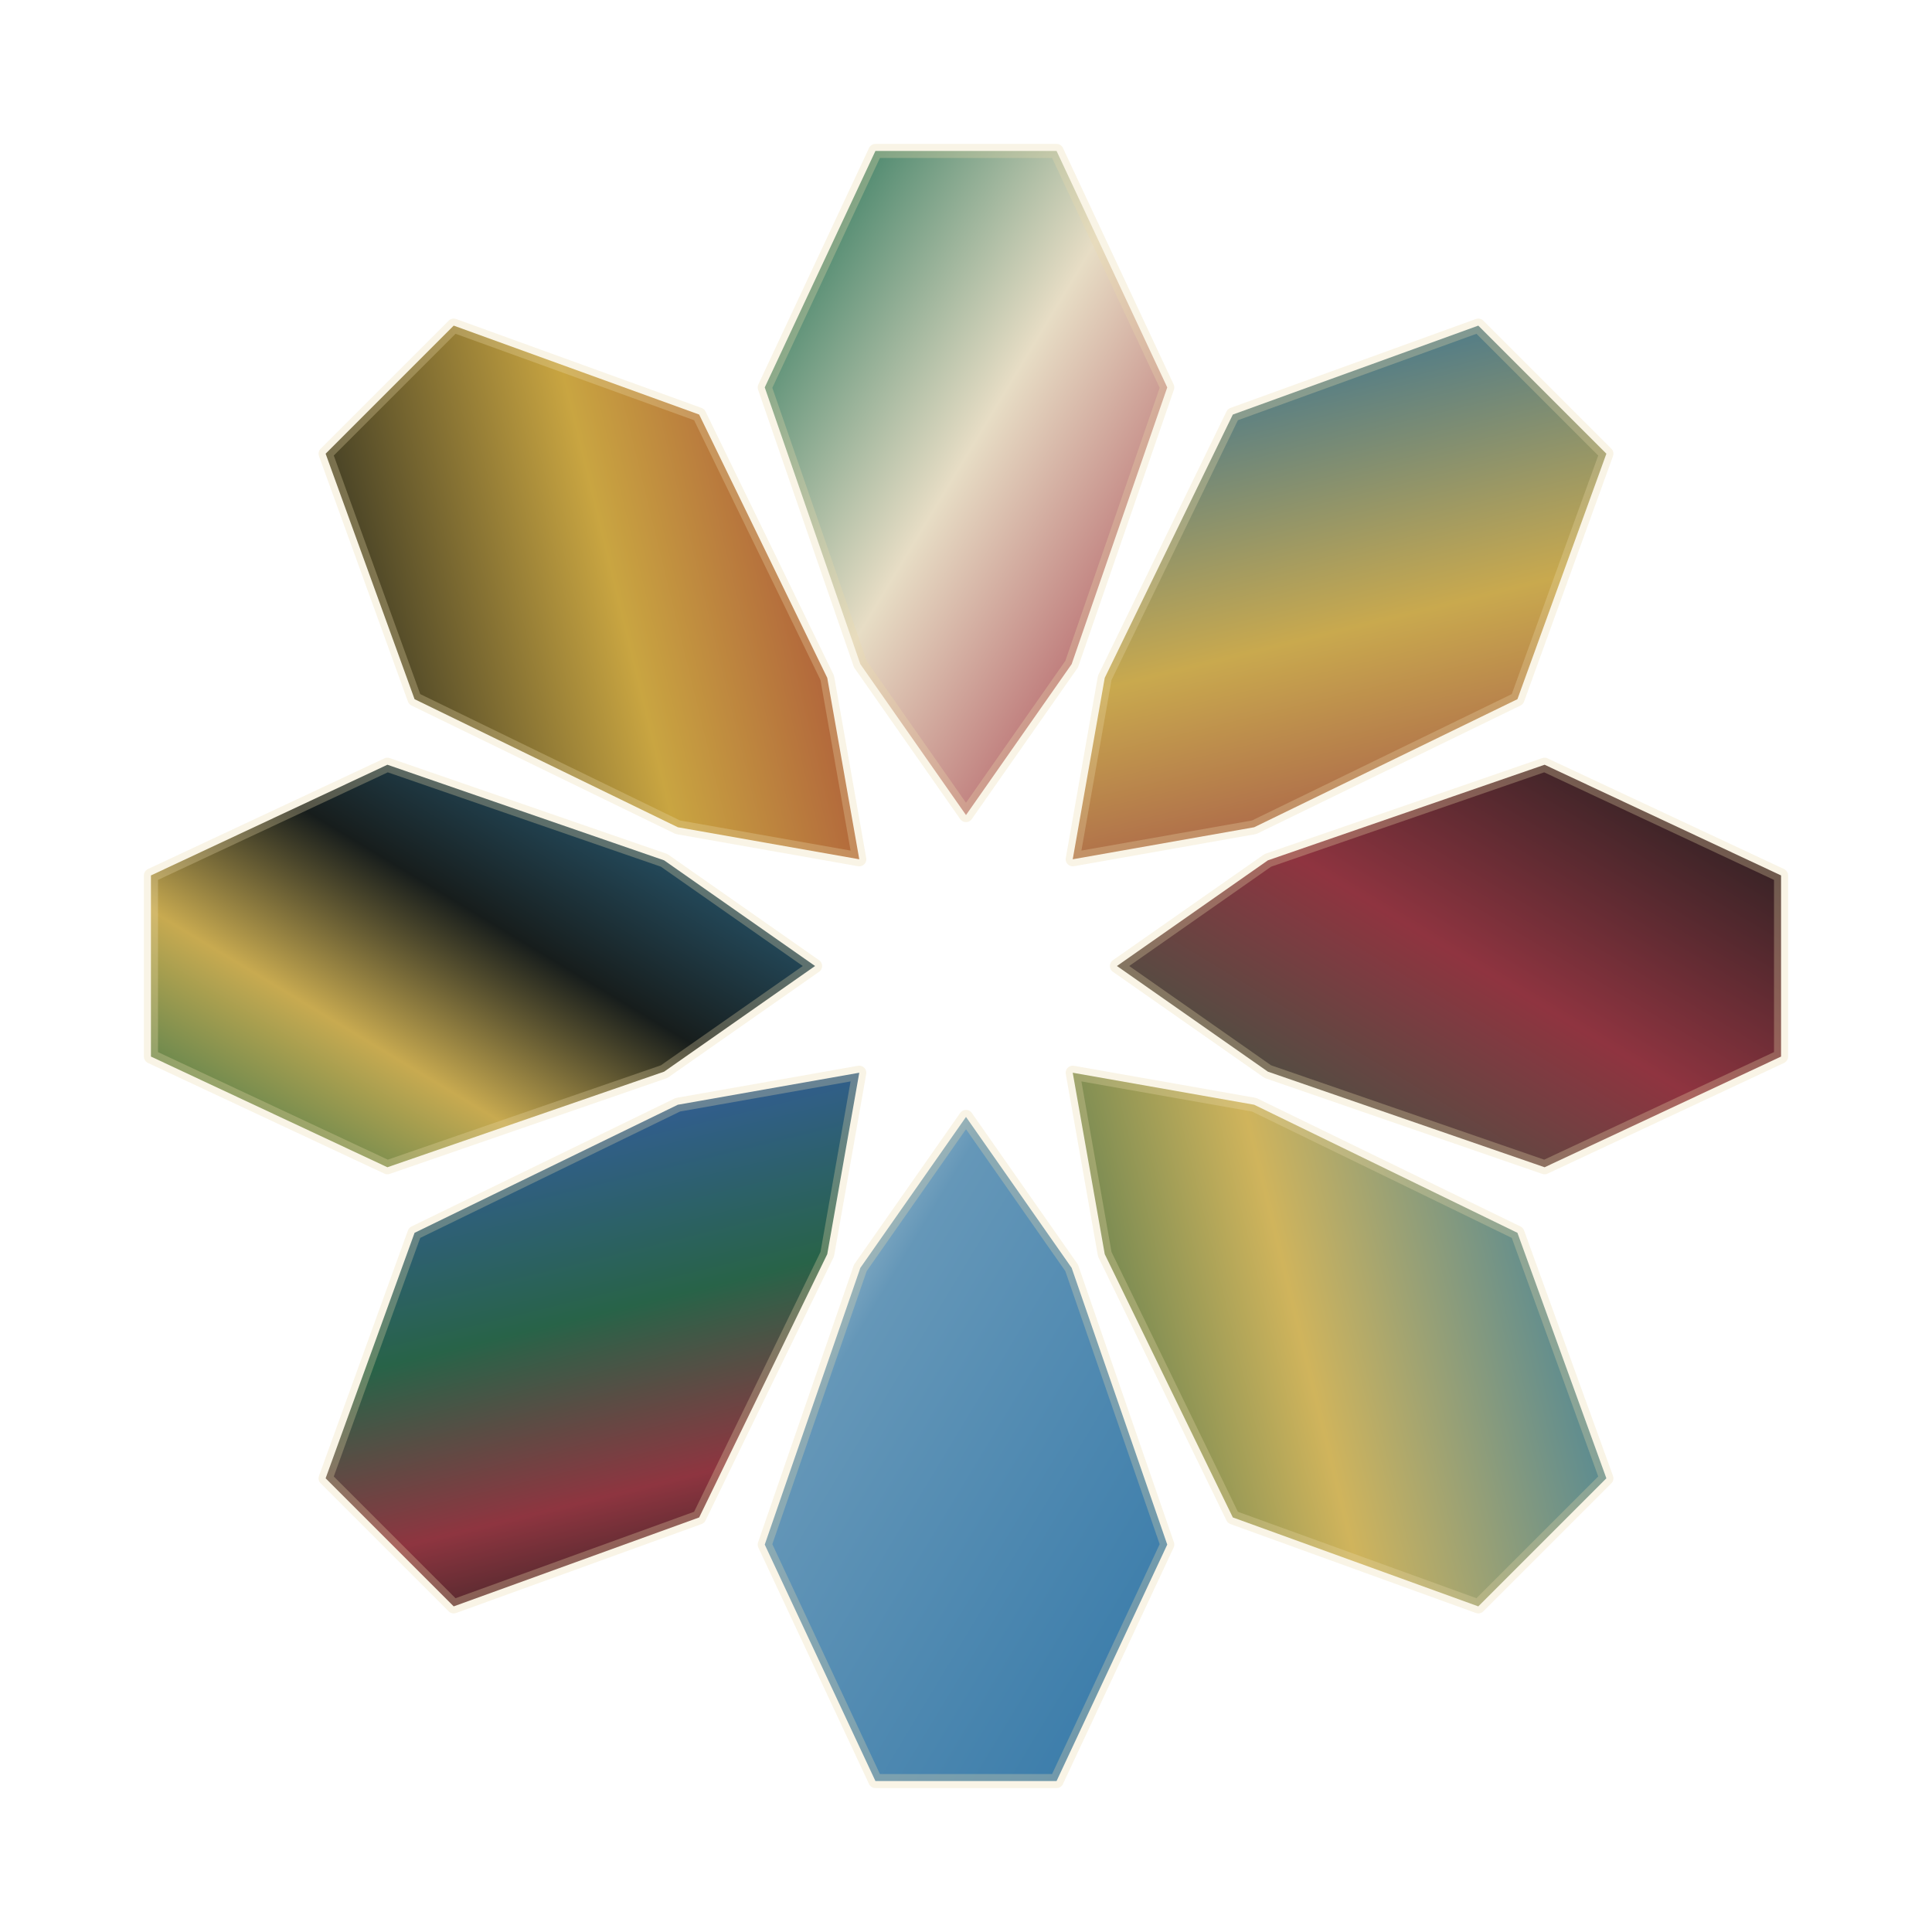
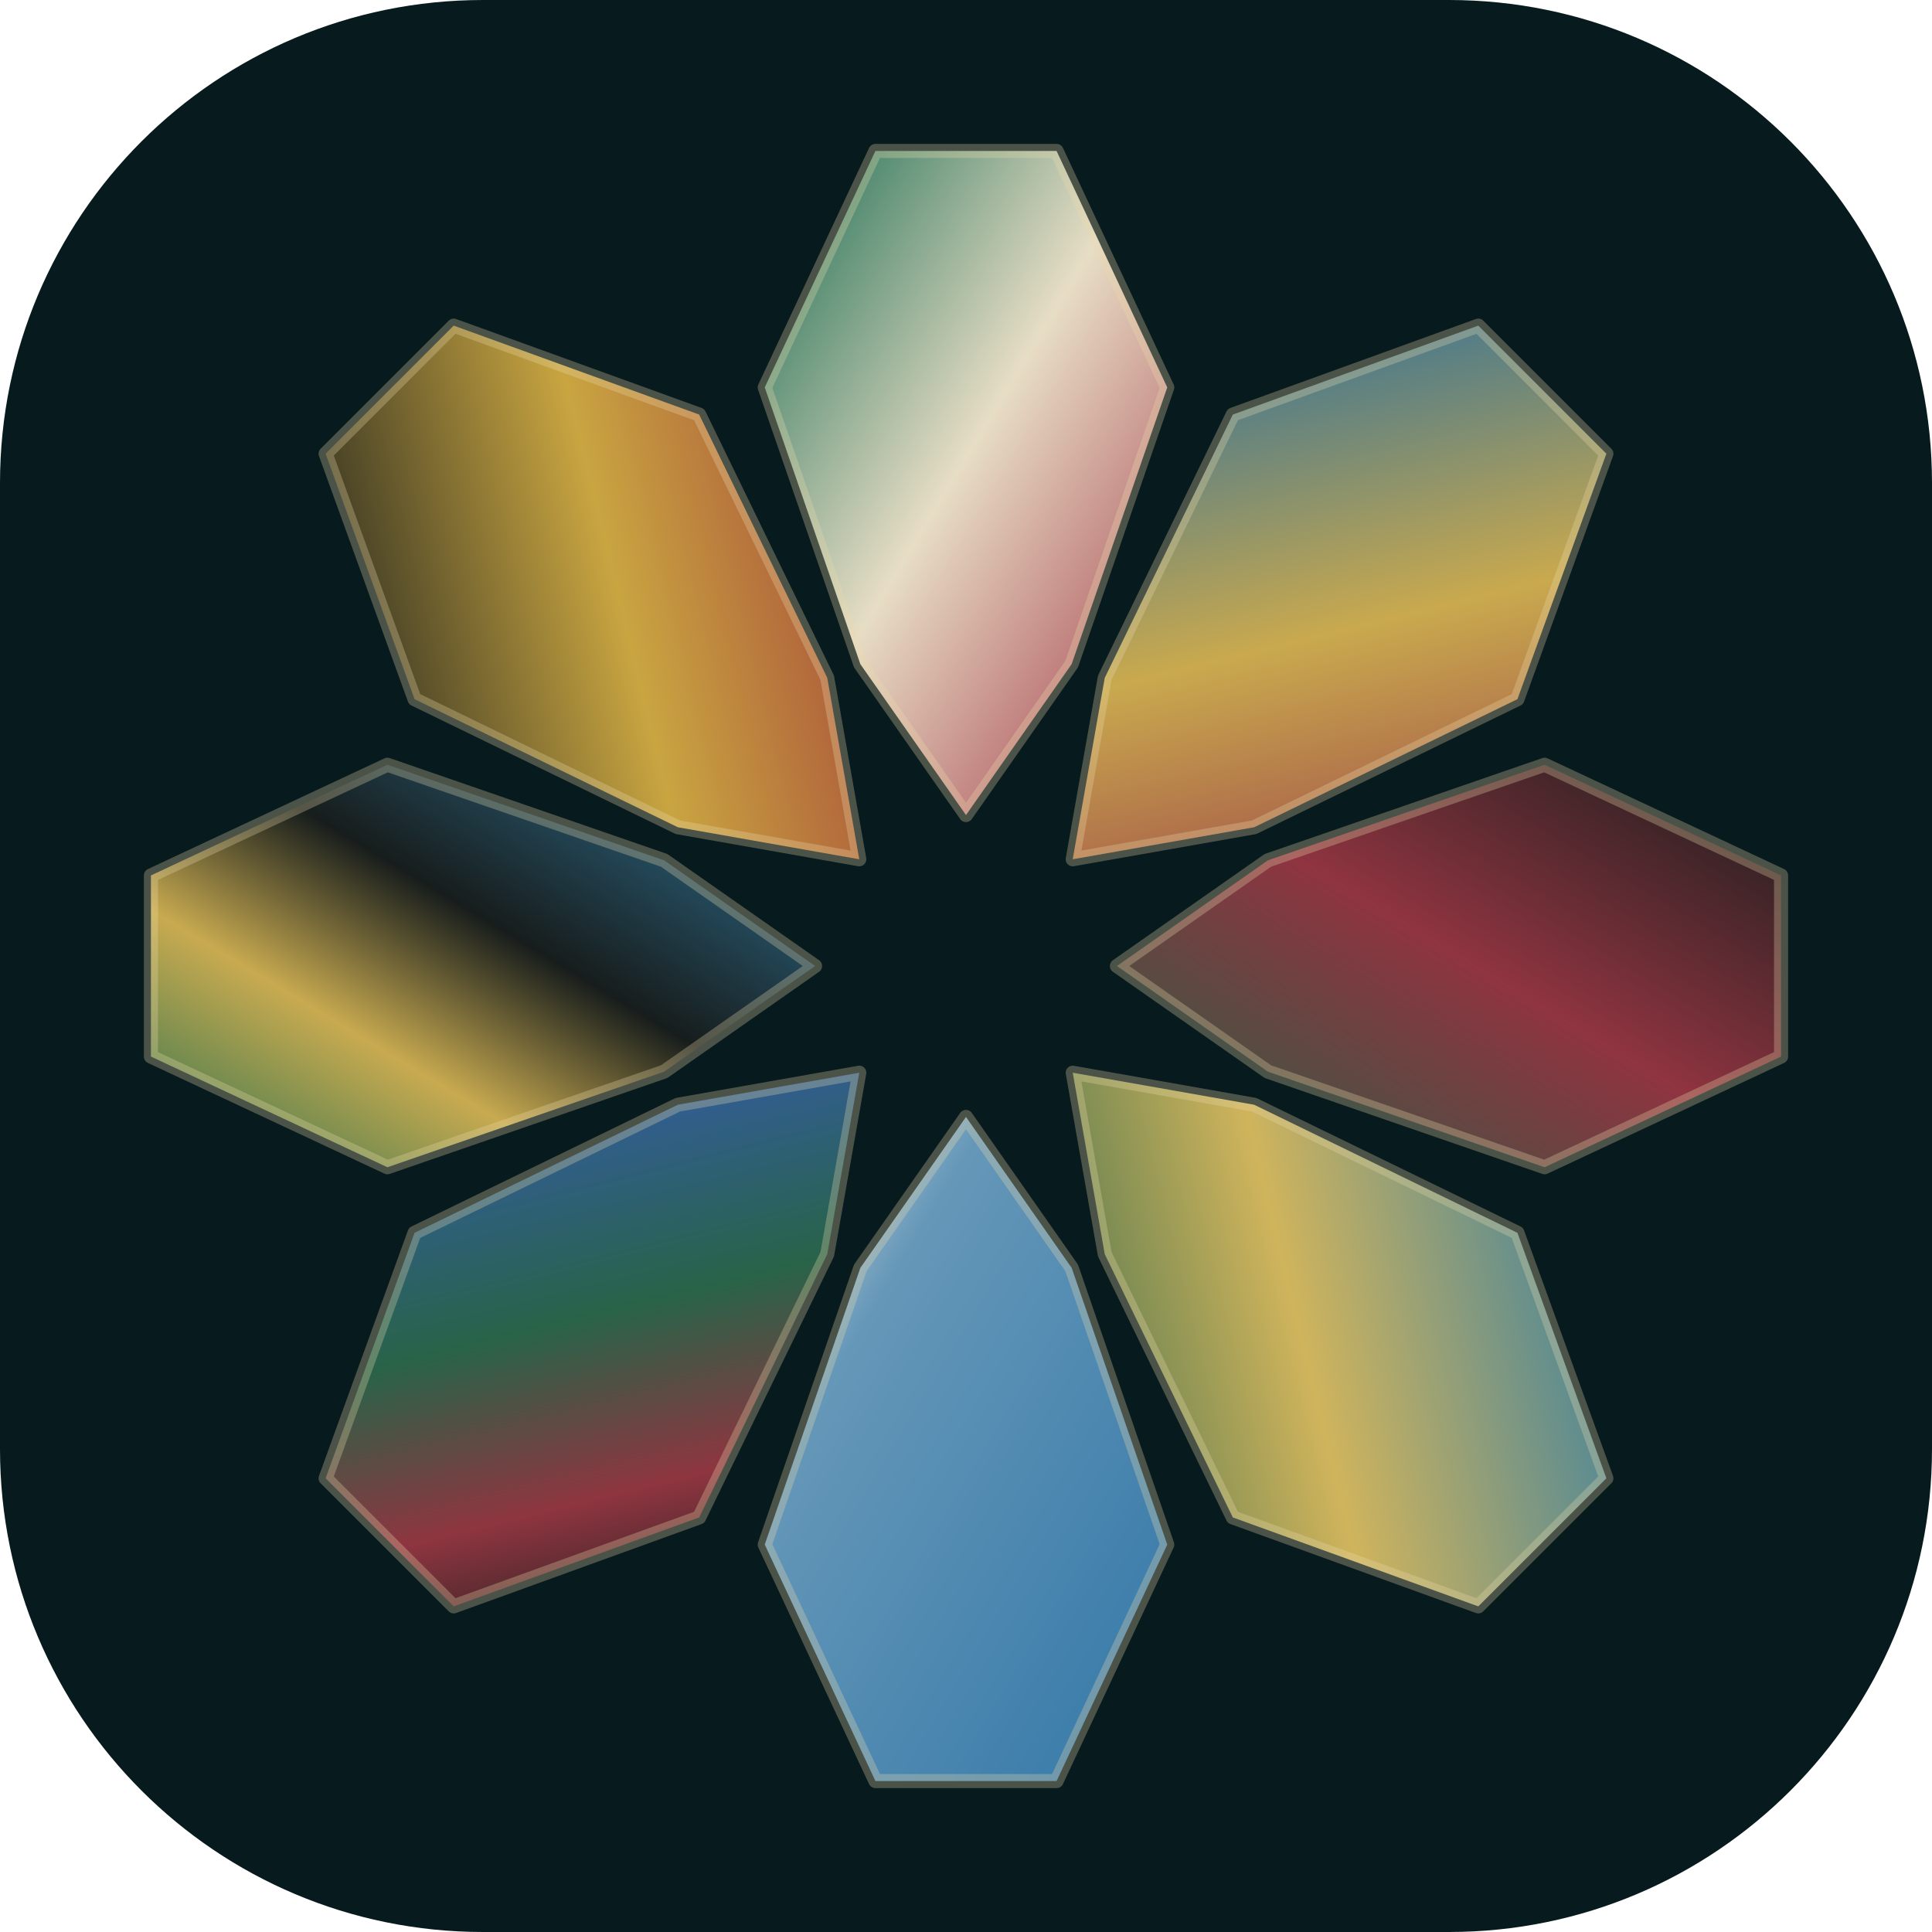
<svg xmlns="http://www.w3.org/2000/svg" viewBox="0 0 96 96" role="img" aria-label="EAMU convergence mark representing eight Partner States">
+   <rect width="96" height="96" rx="24" fill="#071A1E" />
  <defs>
-     <linearGradient id="eamu-state-0" x1="0" y1="0" x2="1" y2="1">
+     <linearGradient id="bi" x1="0" y1="0" x2="1" y2="1">
      <stop offset="0%" stop-color="#176B50" />
      <stop offset="48%" stop-color="#E7DDC5" />
      <stop offset="100%" stop-color="#9F3042" />
    </linearGradient>
-     <linearGradient id="eamu-state-1" x1="0" y1="0" x2="1" y2="1">
+     <linearGradient id="cd" x1="0" y1="0" x2="1" y2="1">
      <stop offset="0%" stop-color="#286D9C" />
      <stop offset="52%" stop-color="#C9A94E" />
      <stop offset="100%" stop-color="#973846" />
    </linearGradient>
-     <linearGradient id="eamu-state-2" x1="0" y1="0" x2="1" y2="1">
+     <linearGradient id="ke" x1="0" y1="0" x2="1" y2="1">
      <stop offset="0%" stop-color="#171D1C" />
      <stop offset="48%" stop-color="#8F3440" />
      <stop offset="100%" stop-color="#246044" />
    </linearGradient>
-     <linearGradient id="eamu-state-3" x1="0" y1="0" x2="1" y2="1">
+     <linearGradient id="rw" x1="0" y1="0" x2="1" y2="1">
      <stop offset="0%" stop-color="#327DA4" />
      <stop offset="52%" stop-color="#D0B45C" />
      <stop offset="100%" stop-color="#2A654A" />
    </linearGradient>
-     <linearGradient id="eamu-state-4" x1="0" y1="0" x2="1" y2="1">
+     <linearGradient id="so" x1="0" y1="0" x2="1" y2="1">
      <stop offset="0%" stop-color="#3478A8" />
      <stop offset="72%" stop-color="#6597B8" />
      <stop offset="100%" stop-color="#DFE8E5" />
    </linearGradient>
-     <linearGradient id="eamu-state-5" x1="0" y1="0" x2="1" y2="1">
+     <linearGradient id="ss" x1="0" y1="0" x2="1" y2="1">
      <stop offset="0%" stop-color="#171D1C" />
      <stop offset="24%" stop-color="#8E3540" />
      <stop offset="50%" stop-color="#286348" />
      <stop offset="76%" stop-color="#315E8C" />
      <stop offset="100%" stop-color="#C6A648" />
    </linearGradient>
-     <linearGradient id="eamu-state-6" x1="0" y1="0" x2="1" y2="1">
+     <linearGradient id="tz" x1="0" y1="0" x2="1" y2="1">
      <stop offset="0%" stop-color="#26704D" />
      <stop offset="32%" stop-color="#C8AA50" />
      <stop offset="56%" stop-color="#171D1C" />
      <stop offset="100%" stop-color="#327CA3" />
    </linearGradient>
-     <linearGradient id="eamu-state-7" x1="0" y1="0" x2="1" y2="1">
+     <linearGradient id="ug" x1="0" y1="0" x2="1" y2="1">
      <stop offset="0%" stop-color="#171D1C" />
      <stop offset="50%" stop-color="#C9A541" />
      <stop offset="100%" stop-color="#9E3037" />
    </linearGradient>
  </defs>
  <g stroke="#EAD9AA" stroke-opacity=".3" stroke-width=".7" stroke-linejoin="round">
-     <path d="M43.5 7.5h9L58 19.25 53.25 33 48 40.5 42.75 33 38 19.25Z" fill="url(#eamu-state-0)" />
-     <path d="M43.5 7.5h9L58 19.25 53.25 33 48 40.5 42.75 33 38 19.25Z" fill="url(#eamu-state-1)" transform="rotate(45 48 48)" />
-     <path d="M43.5 7.5h9L58 19.25 53.25 33 48 40.5 42.75 33 38 19.25Z" fill="url(#eamu-state-2)" transform="rotate(90 48 48)" />
-     <path d="M43.5 7.5h9L58 19.25 53.25 33 48 40.5 42.75 33 38 19.25Z" fill="url(#eamu-state-3)" transform="rotate(135 48 48)" />
-     <path d="M43.5 7.5h9L58 19.25 53.25 33 48 40.5 42.75 33 38 19.25Z" fill="url(#eamu-state-4)" transform="rotate(180 48 48)" />
-     <path d="M43.5 7.5h9L58 19.25 53.25 33 48 40.5 42.75 33 38 19.25Z" fill="url(#eamu-state-5)" transform="rotate(225 48 48)" />
-     <path d="M43.5 7.5h9L58 19.25 53.25 33 48 40.5 42.75 33 38 19.25Z" fill="url(#eamu-state-6)" transform="rotate(270 48 48)" />
-     <path d="M43.5 7.5h9L58 19.25 53.25 33 48 40.5 42.75 33 38 19.25Z" fill="url(#eamu-state-7)" transform="rotate(315 48 48)" />
+     <path d="M43.5 7.5h9L58 19.25 53.25 33 48 40.5 42.75 33 38 19.25Z" fill="url(#bi)" />
+     <path d="M43.5 7.5h9L58 19.25 53.25 33 48 40.5 42.75 33 38 19.25Z" fill="url(#cd)" transform="rotate(45 48 48)" />
+     <path d="M43.5 7.5h9L58 19.25 53.25 33 48 40.5 42.75 33 38 19.25Z" fill="url(#ke)" transform="rotate(90 48 48)" />
+     <path d="M43.5 7.5h9L58 19.25 53.25 33 48 40.5 42.75 33 38 19.25Z" fill="url(#rw)" transform="rotate(135 48 48)" />
+     <path d="M43.5 7.5h9L58 19.25 53.25 33 48 40.5 42.75 33 38 19.25Z" fill="url(#so)" transform="rotate(180 48 48)" />
+     <path d="M43.5 7.5h9L58 19.25 53.25 33 48 40.5 42.75 33 38 19.25Z" fill="url(#ss)" transform="rotate(225 48 48)" />
+     <path d="M43.5 7.5h9L58 19.25 53.25 33 48 40.5 42.75 33 38 19.25Z" fill="url(#tz)" transform="rotate(270 48 48)" />
+     <path d="M43.5 7.5h9L58 19.25 53.25 33 48 40.5 42.75 33 38 19.25Z" fill="url(#ug)" transform="rotate(315 48 48)" />
  </g>
</svg>
